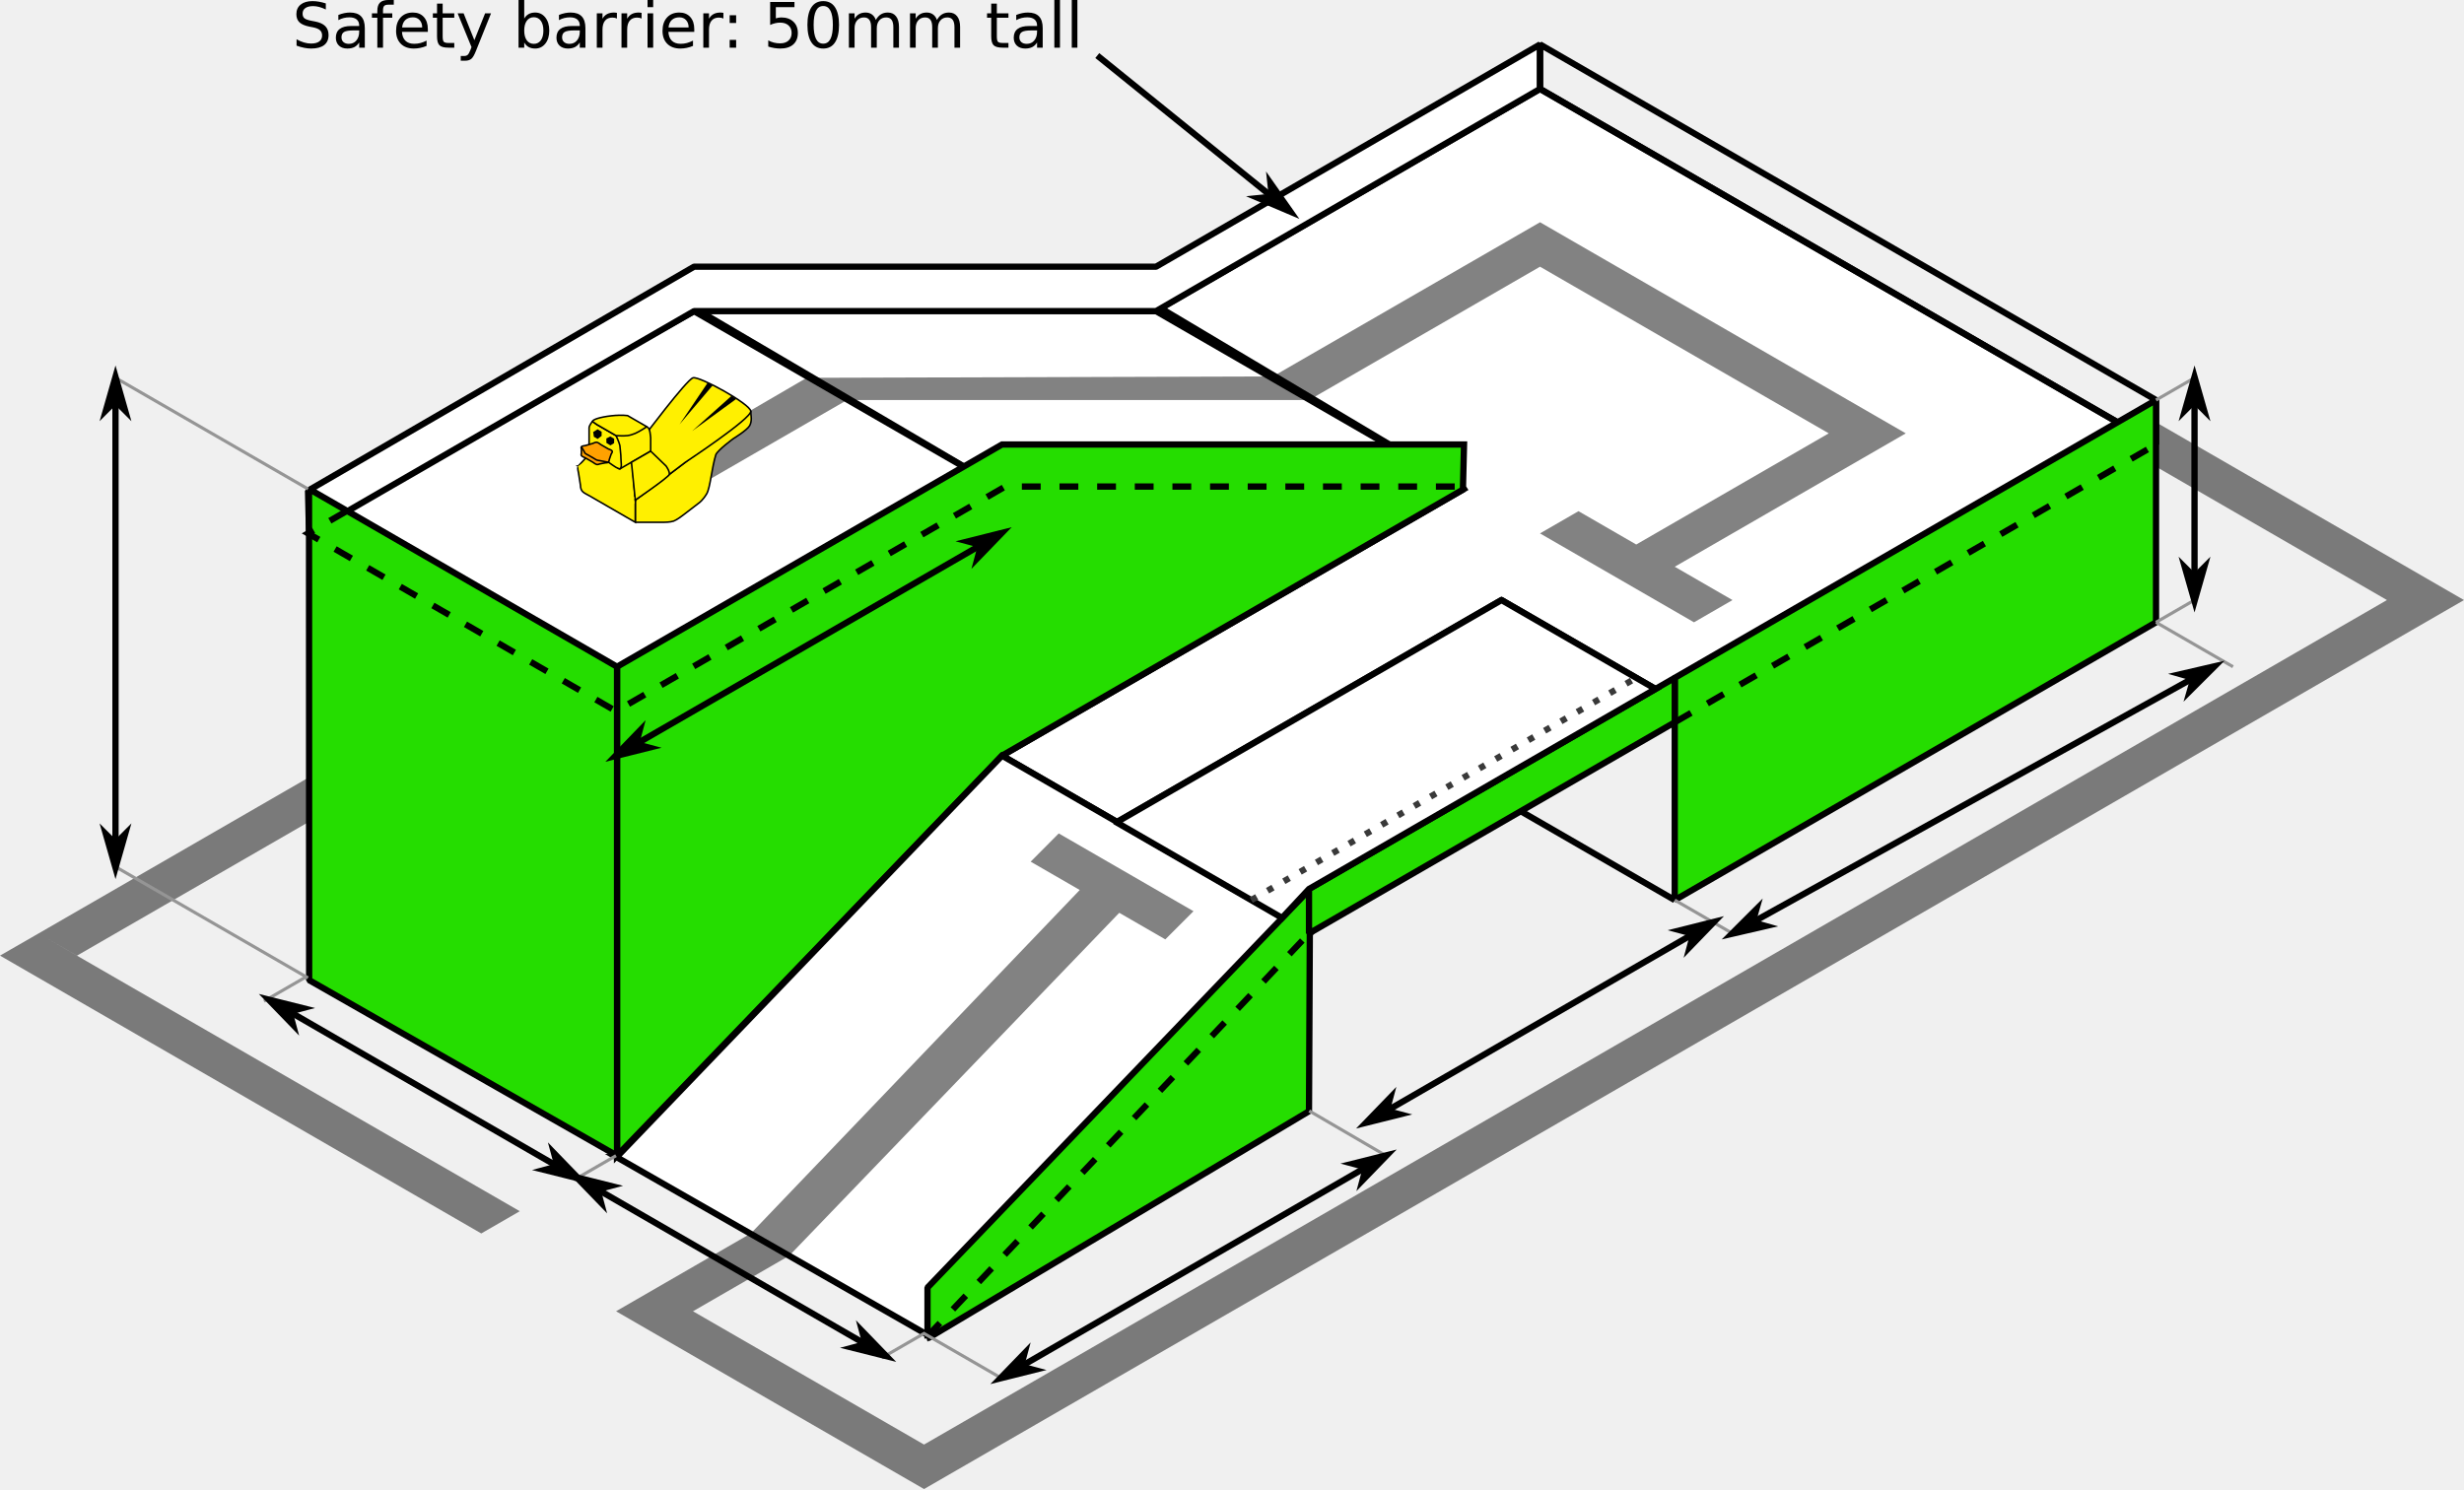
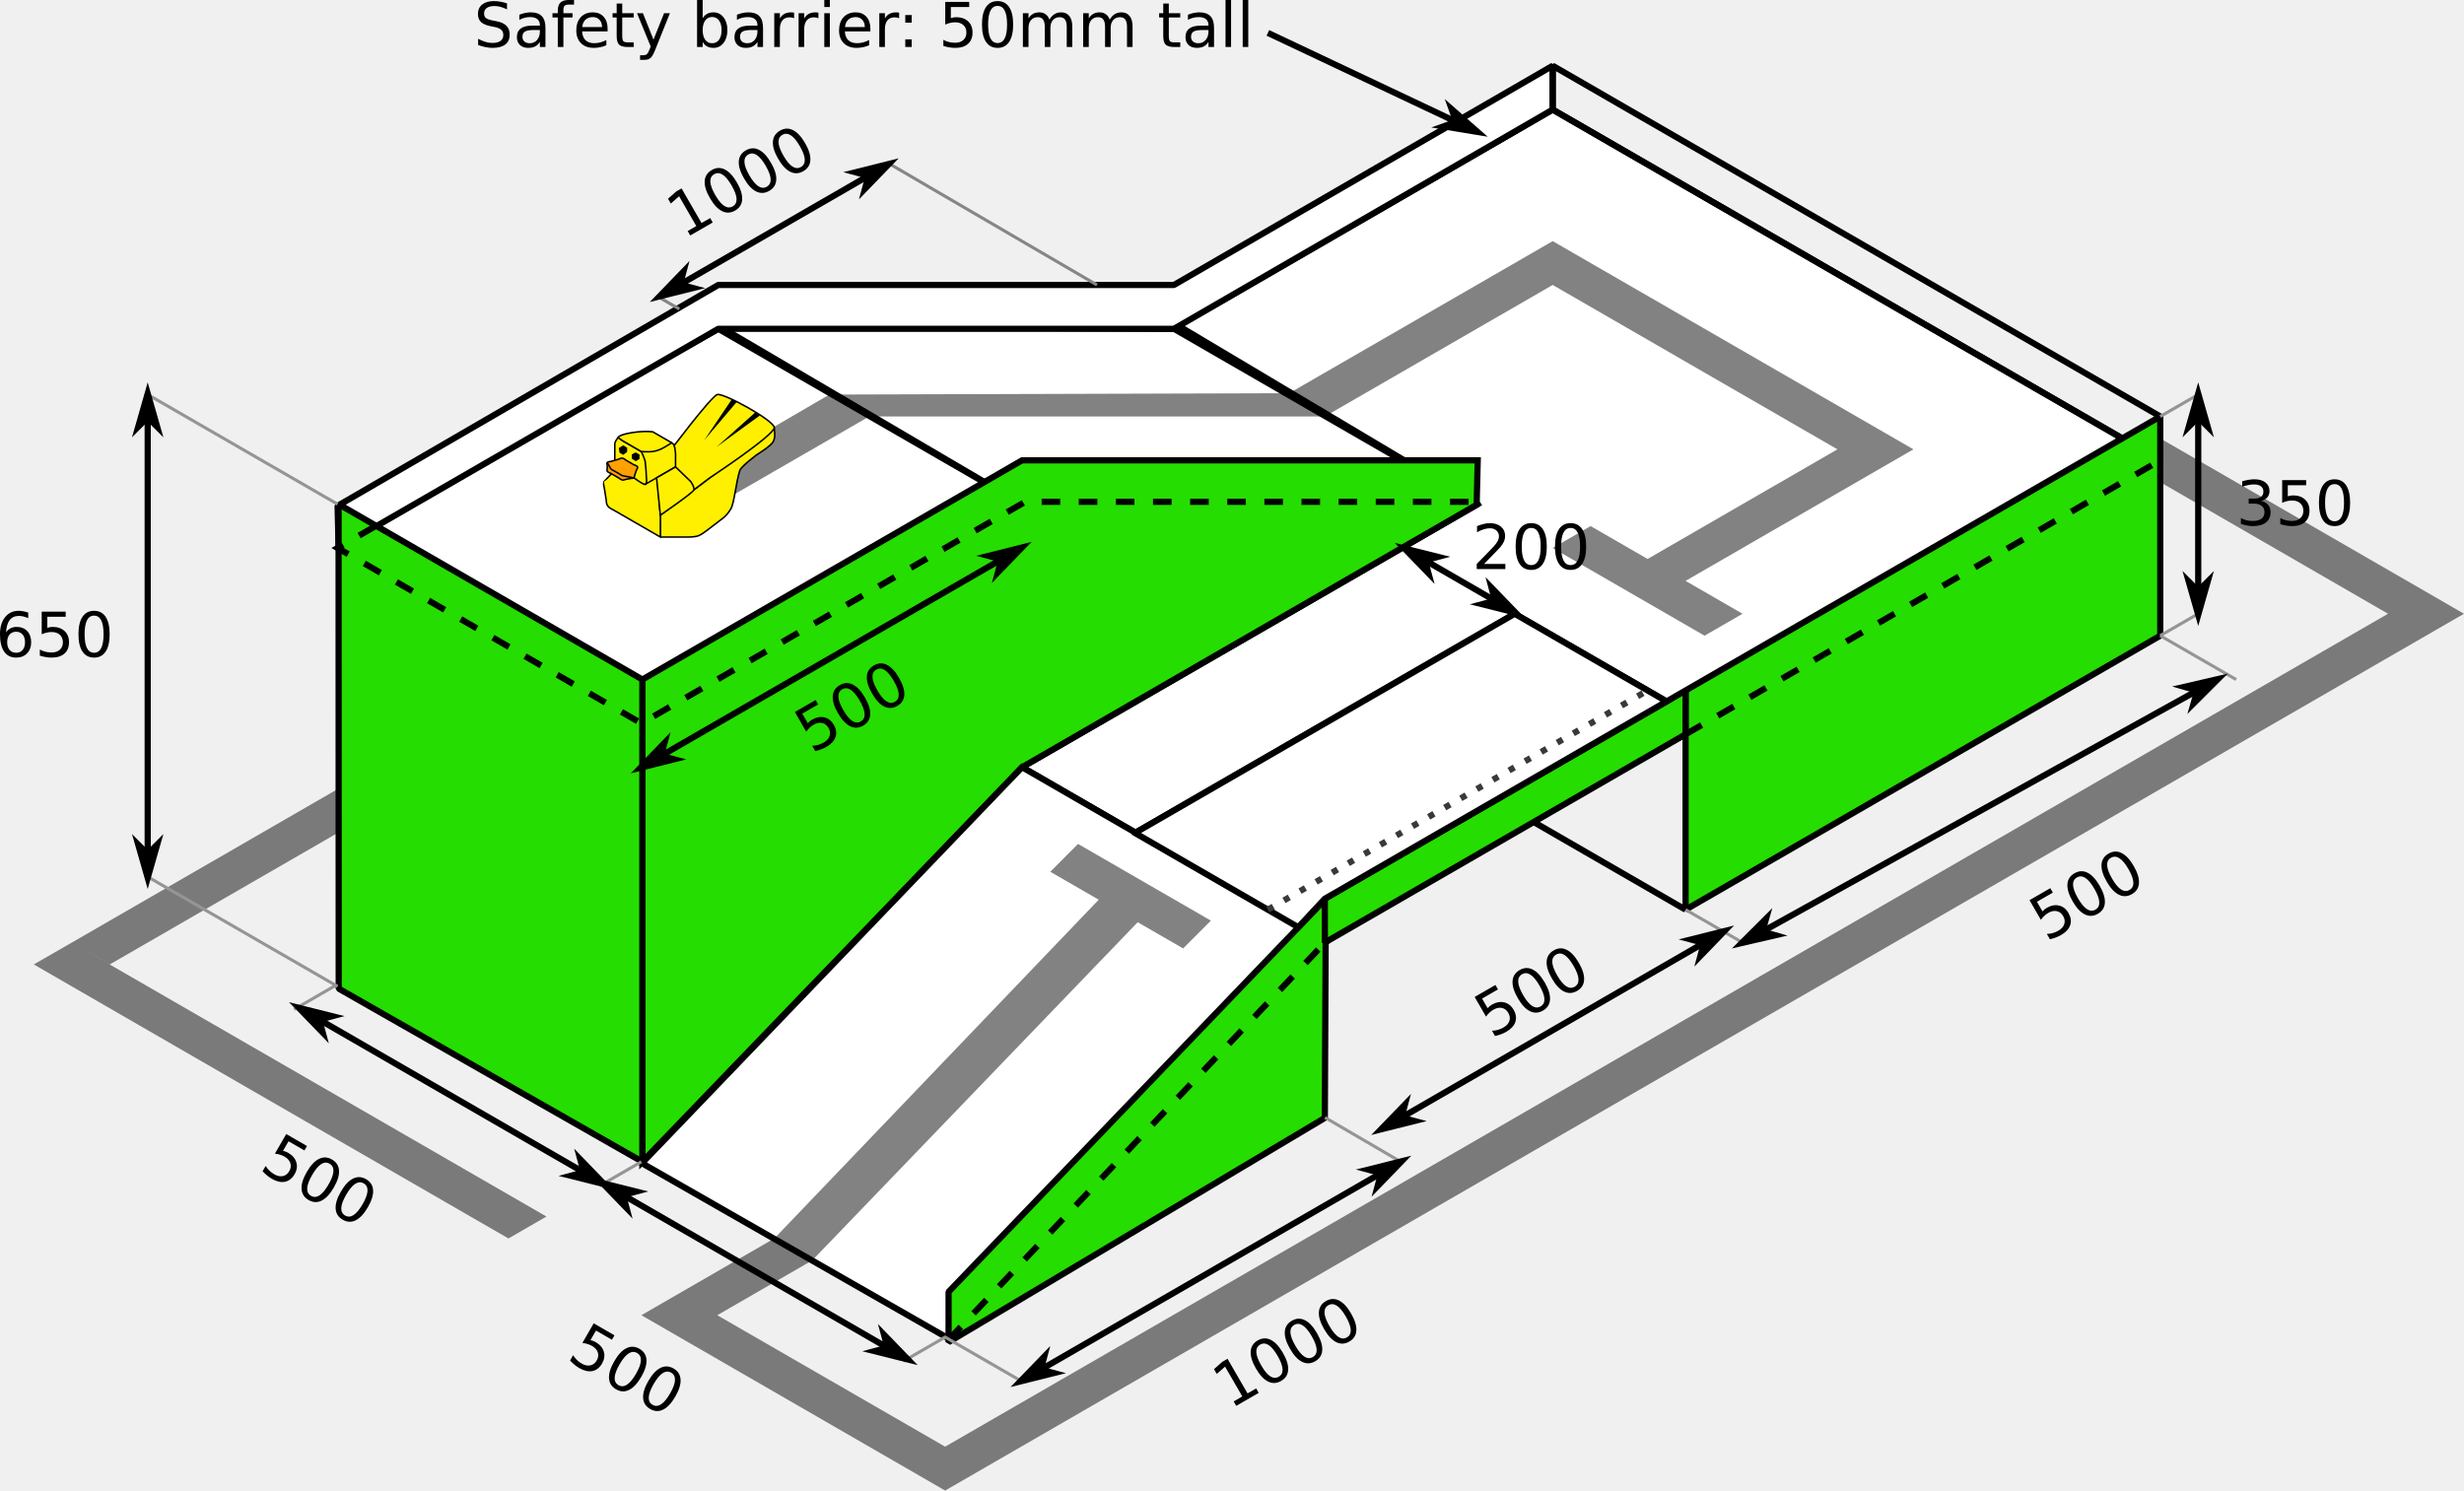
- <svg xmlns="http://www.w3.org/2000/svg" width="785.562" height="474.805" id="svg2" version="1.0" style="display:inline">
+ <svg xmlns="http://www.w3.org/2000/svg" width="796.482" height="481.89" id="svg2" version="1.0" style="display:inline">
  <defs id="defs4">
    <marker orient="auto" refY="0" refX="0" id="Arrow1Mend" style="overflow:visible">
      <path id="path890" d="M 0,0 5,-5 -12.5,0 5,5 0,0 z" style="fill-rule:evenodd;stroke:#000000;stroke-width:1pt;marker-start:none" transform="matrix(-0.4,0,0,-0.4,-4,0)" />
    </marker>
    <marker orient="auto" refY="0" refX="0" id="Arrow1Mstart" style="overflow:visible">
      <path id="path887" d="M 0,0 5,-5 -12.5,0 5,5 0,0 z" style="fill-rule:evenodd;stroke:#000000;stroke-width:1pt;marker-start:none" transform="matrix(0.4,0,0,0.4,4,0)" />
    </marker>
    <marker orient="auto" refY="0" refX="0" id="Arrow1Lstart" style="overflow:visible">
      <path id="path881" d="M 0,0 5,-5 -12.5,0 5,5 0,0 z" style="fill-rule:evenodd;stroke:#000000;stroke-width:1pt;marker-start:none" transform="matrix(0.8,0,0,0.8,10,0)" />
    </marker>
  </defs>
-   <g id="layer1" transform="translate(-116.9152,-164.9421)" style="display:inline">
+   <g id="layer1" transform="translate(-105.9952,-157.8577)" style="display:inline">
    <path style="fill:#ffffff;fill-opacity:1;stroke:#000000;stroke-width:2;stroke-linejoin:bevel;stroke-miterlimit:4;stroke-opacity:1;stroke-dasharray:none" d="m 338.257,263.192 147.218,0.963 98.195,56.693 -147.293,0 -98.121,-57.656 z" id="path877" />
    <path style="fill:none;stroke:#000000;stroke-width:2;stroke-miterlimit:4;stroke-opacity:1;stroke-dasharray:none" d="m 650.851,451.952 -55.235,-31.89 -67.509,38.976" id="path846" />
    <path style="fill:#ffffff;fill-opacity:1;stroke:#000000;stroke-width:2;stroke-linejoin:bevel;stroke-miterlimit:4;stroke-opacity:1;stroke-dasharray:none" d="m 486.906,263.187 96.764,57.66 -147.293,85.039 98.195,56.693 -0.329,0.002 -61.372,-35.433 122.744,-70.866 61.372,35.433 L 804.29,306.674 607.9,193.289 486.906,263.187 z" id="path873" />
    <path style="fill:#25dd00;fill-opacity:1;stroke:#000000;stroke-width:2;stroke-miterlimit:4;stroke-opacity:1;stroke-dasharray:none" d="M 410.988,589.471 534.573,462.58 410.988,589.471 z" id="path841" />
    <path style="fill:#ffffff;fill-opacity:1;stroke:#000000;stroke-width:2;stroke-miterlimit:4;stroke-opacity:1;stroke-dasharray:none" d="m 216.534,332.387 121.649,-68.232 98.195,56.693 -122.744,70.866 -97.1,-59.327 z" id="path875" />
    <path style="fill:#25dd00;fill-opacity:1;stroke:#000000;stroke-width:2;stroke-miterlimit:4;stroke-opacity:1;stroke-dasharray:none" d="m 583.334,320.33 0.336,-13.656 -147.293,0 -122.744,70.866 0,155.906 122.744,-127.559 147.293,-85.039 -0.336,-0.517 z" id="path849" />
    <path style="fill:#ffffff;fill-opacity:1;stroke:#000000;stroke-width:2;stroke-linejoin:bevel;stroke-miterlimit:4;stroke-opacity:1;stroke-dasharray:none" d="m 215.12,321.402 123.062,-71.42 147.293,0 122.425,-70.866 0,14.173 -122.425,70.866 -147.293,0 -122.744,70.866 -0.319,-13.619 z" id="path879" />
    <path style="fill:#25dd00;fill-opacity:1;stroke:#000000;stroke-width:2;stroke-linejoin:bevel;stroke-miterlimit:4;stroke-opacity:1;stroke-dasharray:none" d="m 215.477,477.473 98.156,55.973 0,-155.906 -98.195,-56.693 0.039,156.625 z" id="path851" />
    <path style="fill:none;stroke:#000000;stroke-width:2;stroke-linejoin:bevel;stroke-miterlimit:4;stroke-opacity:1;stroke-dasharray:none" d="m 607.9,179.115 196.39,113.386 0,14.173 -196.39,-113.386 0,-14.173 z" id="path857" />
    <path style="fill:#25dd00;fill-opacity:1;stroke:#000000;stroke-width:2;stroke-linejoin:bevel;stroke-miterlimit:4;stroke-opacity:1;stroke-dasharray:none" d="m 650.851,381.086 0,70.866 153.44,-88.585 0,-70.866 -153.44,88.585 z" id="path861" />
    <path style="fill:#ffffff;fill-opacity:1;stroke:#000000;stroke-width:2;stroke-miterlimit:4;stroke-opacity:1;stroke-dasharray:none" d="m 313.508,533.912 122.869,-128.025 98.195,56.693 -122.744,127.559 -98.321,-56.227 z" id="path869" />
    <path style="fill:#25dd00;fill-opacity:1;stroke:#000000;stroke-width:2;stroke-linejoin:bevel;stroke-miterlimit:4;stroke-opacity:1;stroke-dasharray:none" d="m 412.62,591.759 0,-16.25 121.952,-127.102 -0.329,70.868 -121.624,72.484 z" id="path871" />
    <path style="stroke:#000000;stroke-width:2;stroke-miterlimit:4;stroke-opacity:1;stroke-dasharray:none" d="m 595.616,356.283 0,63.78 0,0" id="path848" />
+     <text xml:space="preserve" style="font-size:20px;font-style:normal;font-weight:normal;fill:#000000;fill-opacity:1;stroke:none;font-family:Bitstream Vera Sans" x="581.877" y="341.826" id="text1295">
+       <tspan id="tspan1297" x="581.877" y="341.826">200</tspan>
+     </text>
  </g>
-   <g id="layer6" style="opacity:0.492;display:inline" transform="translate(73.65625,5.586603)">
+   <g id="layer6" style="opacity:0.492;display:inline" transform="translate(84.57625,12.67101)">
    <path style="stroke-width:1px" d="m 300.719,267.25 0,0 z m -28.469,9.207 -106.531,111.262 12.25,7.094 L 285.375,283.195 272.25,276.457 z" id="path80" />
    <path style="stroke-width:1px" d="m 613.719,129.062 0,14.156 73.625,42.531 -466.406,269.281 -73.656,-42.5 30.688,-17.719 -12.265,-7.092 -42.954,24.811 98.188,56.688 L 711.906,185.75 699.625,178.656 613.719,129.062 z" id="path84" />
    <path style="stroke-width:1px" d="m 417.329,65.28 -85.921,49.606 12.274,7.087 73.646,-42.52 92.046,53.141 -61.37,35.444 -18.412,-10.63 -12.274,7.087 49.098,28.346 12.274,-7.087 -18.412,-10.63 73.658,-42.531 -116.609,-67.314 z" id="path894" />
    <path style="stroke-width:1px" d="m 331.786,114.442 -147.67,0.444 12.274,7.087 147.293,0 -11.897,-7.531 z" id="path899" />
    <path style="stroke-width:1px" d="m 184.286,114.442 -61.542,35.877 12.274,7.087 61.372,-35.433 -12.104,-7.531 z" id="path901" />
    <path style="stroke-width:1px" d="m 24.562,242.438 -85.938,49.625 12.281,7.062 73.656,-42.5 0,-14.188 z m -85.938,49.625 -12.281,7.062 153.438,88.594 L 92.062,380.625 -61.375,292.062 z" id="path905" />
    <path style="stroke-width:1px" d="m 337.545,265.75 42.96,24.803 -8.985,8.985 -42.927,-24.784 8.952,-9.005 z" id="path883" transform="translate(-73.65625,-5.586603)" />
  </g>
-   <g id="layer7" transform="translate(73.65625,5.586603)" style="display:inline">
+   <g id="layer7" transform="translate(84.57625,12.67101)" style="display:inline">
    <path style="fill:#fff000;fill-opacity:1;stroke:#000000;stroke-width:0.5;stroke-linejoin:bevel;stroke-miterlimit:4;stroke-opacity:1;stroke-dasharray:none" d="m 128.881,160.949 3.069,0 3.069,0 3.069,0 c 0,0 1.981,-0.006 3.006,-0.375 1.025,-0.369 2.824,-1.751 2.824,-1.751 l 5.435,-4.163 c 0,0 1.169,-0.881 2.309,-2.818 1.124,-1.91 1.63,-8.388 2.918,-12.481 0.792,-1.598 5.601,-5.109 5.601,-5.109 0,0 4.345,-2.651 5.164,-4.109 0.819,-1.458 0.426,-3.408 0.426,-3.408 l -0.066,-1.219 -5.217,4.075 -5.217,4.075 -5.217,4.075 -5.217,4.075 -3.989,3.012 -3.989,3.012 -3.989,3.012 -3.989,3.012 0,1.772 0,1.772 0,1.772 0,1.772 3e-5,0 z" id="path66" />
    <path style="fill:#fff000;fill-opacity:1;stroke:#000000;stroke-width:0.5;stroke-linejoin:bevel;stroke-miterlimit:4;stroke-opacity:1;stroke-dasharray:none" d="m 110.893,142.778 20.443,-8.758 c 0,0 13.885,-18.519 15.957,-19.134 2.014,-0.598 18.148,8.277 18.412,10.63 0.264,2.353 -20.866,16.299 -20.866,16.299 l -15.957,12.047 -17.988,-11.084 z" id="path860" />
    <path style="fill:#fff000;fill-opacity:1;stroke:#000000;stroke-width:0.5;stroke-miterlimit:4;stroke-opacity:1;stroke-dasharray:none" d="m 128.881,153.862 -2.301,-1.329 -2.301,-1.329 -2.301,-1.329 -9.095,-5.514 c 0,0 -2.122,-1.621 -2.287,-1.067 -0.167,0.562 0.182,1.886 0.182,1.886 l 0.307,1.949 0.307,1.949 c 0.056,2.275 1.118,2.417 2.992,3.499 1.611,0.93 3.759,2.17 5.907,3.41 2.148,1.24 4.296,2.48 5.907,3.41 1.611,0.93 2.685,1.55 2.685,1.55 l 0,-7.087 z" id="path858" />
    <path style="fill:#fff000;fill-opacity:1;stroke:#000000;stroke-width:0.5;stroke-miterlimit:4;stroke-opacity:1;stroke-dasharray:none" d="m 110.714,143.013 8.347,-8.993 8.592,4.961 1.227,14.882 -18.167,-10.849 z" id="path862" />
    <path style="fill:#fff000;fill-opacity:1;stroke:#000000;stroke-width:0.5;stroke-miterlimit:4;stroke-opacity:1;stroke-dasharray:none" d="m 124.214,143.786 c -2.414,1.386 -1.471,-10.475 -1.471,-10.475 l 2.762,-0.531 2.762,-0.531 1.074,-0.443 1.074,-0.443 1.074,-0.443 c 0,0 0.721,-0.602 1.074,-0.443 1.14,0.513 1.104,2.811 1.227,3.543 l 0,2.48 0,1.772 c 0,0 -7.179,4.138 -9.576,5.515 z" id="path876" />
    <path style="fill:#fff000;fill-opacity:1;stroke:#000000;stroke-width:0.5;stroke-linejoin:bevel;stroke-miterlimit:4;stroke-opacity:1;stroke-dasharray:none" d="m 122.744,133.311 -1.227,-0.709 -2.455,-1.417 -2.455,-1.417 -1.338,-1.062 c 0,0 -1.117,1.353 -1.117,2.125 l 0,4.961 0,2.48 2.455,1.417 2.455,1.417 c 1.815,0.764 3.093,2.367 4.91,2.835 0.767,-0.443 0.331,-2.19 0.331,-3.43 0,-1.24 -0.21,-2.362 -0.331,-4.01 -0.18,-0.966 -1.227,-3.189 -1.227,-3.189 z" id="path878" />
    <path style="fill:#fff000;fill-opacity:1;stroke:#000000;stroke-width:0.5;stroke-linejoin:bevel;stroke-miterlimit:4;stroke-opacity:1;stroke-dasharray:none" d="m 132.563,130.476 -1.227,-0.709 -1.841,-1.063 -2.148,-1.24 -0.921,-0.531 c -3.197,-0.403 -7.608,0.292 -9.513,0.886 -1.905,0.594 -1.623,1.041 -1.623,1.041 l 1.316,0.908 2.455,1.417 2.455,1.417 1.227,0.709 c 0,0 2.467,0.172 3.682,0 0.843,-0.119 1.671,-0.375 2.455,-0.709 1.304,-0.555 3.682,-2.126 3.682,-2.126 z" id="path880" />
    <path style="fill:#fff000;fill-opacity:1;stroke:#000000;stroke-width:0.5;stroke-miterlimit:4;stroke-opacity:1;stroke-dasharray:none" d="m 128.881,153.862 c 0,0 10.563,-7.199 10.826,-8.149 0.263,-0.949 -1.004,-2.7 -1.004,-2.7 l -4.912,-4.742 -6.137,3.543 1.227,12.047 z" id="path882" />
    <path style="fill:#ffa100;fill-opacity:1;stroke:#000000;stroke-width:0.5;stroke-miterlimit:4;stroke-opacity:1;stroke-dasharray:none" d="m 116.607,135.437 c -0.446,-0.054 -1.227,0.354 -1.227,0.354 l -1.227,0.354 -1.227,0.354 c 0,0 -1.028,0.09 -1.227,0.354 -0.199,0.265 0,0.709 0,0.709 l 0,0.709 0,0.709 c 0,0 -0.177,0.402 0,0.709 0.177,0.307 1.227,0.709 1.227,0.709 l 1.227,0.709 1.227,0.709 c 0,0 0.84,0.644 1.227,0.709 0.387,0.065 0.921,-0.177 0.921,-0.177 l 0.921,-0.177 0.921,-0.177 c 0,0 0.684,0.027 0.921,-0.177 0.236,-0.205 0.307,-0.886 0.307,-0.886 l 0.307,-0.886 0.307,-0.886 c 0,0 0.444,-0.518 0.307,-0.886 -0.137,-0.368 -1.227,-0.709 -1.227,-0.709 l -1.227,-0.709 -1.227,-0.709 c 0,0 -0.782,-0.654 -1.227,-0.709 z" id="path888" />
    <path style="fill:none;stroke:#000000;stroke-width:0.5;stroke-miterlimit:4;stroke-opacity:1;stroke-dasharray:none" d="m 120.289,141.815 -2.762,-0.532 c 0,0 -0.608,-0.061 -0.921,-0.177 -0.312,-0.116 -0.921,-0.531 -0.921,-0.531 l -1.841,-1.063 c 0,0 -0.723,-0.334 -0.921,-0.531 -0.198,-0.198 -0.307,-0.531 -0.307,-0.531 l -0.921,-1.594" id="path891" />
    <path style="fill:#000000;fill-opacity:1;stroke:none" d="m 147.007,131.869 12.547,-11.213 1.516,0.975" id="path893" />
    <path style="stroke-width:1px" d="m 142.997,129.729 8.983,-13.303 1.555,0.898 -10.538,12.406 z" id="path895" />
    <path style="stroke-width:1px" d="m 116.871,131.29 -1.414,0.884 0.221,1.503 1.193,0.707 1.282,-0.972 0,-1.326 -1.282,-0.795 z" id="path897" />
    <path style="stroke-width:1px" d="m 119.656,134.229 1.237,-0.641 1.26,0.707 -0.022,1.414 -1.171,0.729 -1.282,-0.795 -0.022,-1.414 z" id="path900" />
    <path style="fill:#fff000;fill-opacity:1;stroke-width:1px" d="m 111.811,142.25 -1.237,0.84 1.149,2.917 16.838,9.06 0,-2.077 -8.706,-8.309 -8.043,-2.431 z" id="path902" />
  </g>
-   <g id="layer5" style="display:inline" transform="translate(78.15625,-2.94994)">
+   <g id="layer5" style="display:inline" transform="translate(89.07625,4.134465)">
    <path style="fill:none;stroke:#000000;stroke-width:2;stroke-miterlimit:4;stroke-opacity:1;stroke-dasharray:6, 6;stroke-dashoffset:0" d="M 217.381,429.172 339.183,300.588" id="path2034" />
    <path style="stroke:#000000;stroke-width:2;stroke-miterlimit:4;stroke-opacity:1;stroke-dasharray:6, 6;stroke-dashoffset:0" d="M 455.779,233.267 609.219,144.682" id="path2038" />
    <path style="fill:none;stroke:#000000;stroke-width:2;stroke-miterlimit:4;stroke-opacity:1;stroke-dasharray:6, 6;stroke-dashoffset:0" d="m 385.632,158.091 -143.319,0 -124.069,71.631 -98.195,-56.693 12.274,-7.087" id="path2040" />
  </g>
-   <g id="layer2" style="display:none" transform="translate(78.15625,-2.94994)">
+   <g id="layer2" style="display:none" transform="translate(89.07625,4.134465)">
    <path style="fill:#ffffff;fill-opacity:1;stroke:#000000;stroke-width:2;stroke-linejoin:bevel;stroke-miterlimit:4;stroke-opacity:1;stroke-dasharray:none" d="m 320.761,268.7 122.744,-70.866 0,70.866 -104.332,60.236 0,-42.52 -8.592,9.213 -9.819,-5.669 0,-21.26 z" id="path844" />
    <path style="fill:#25dd00;fill-opacity:1;stroke:#000000;stroke-width:2;stroke-linejoin:bevel;stroke-miterlimit:4;stroke-opacity:1;stroke-dasharray:none;display:inline" d="m 320.761,268.7 -12.274,-7.087 122.744,-70.866 12.274,7.087 -122.744,70.866 z" id="path874" />
    <path style="stroke:#393939;stroke-width:2;stroke-miterlimit:4;stroke-opacity:1;stroke-dasharray:2, 4;stroke-dashoffset:0;display:inline" d="M 321.761,288.96 443.505,219.094" id="path842" />
  </g>
-   <g id="layer4" style="display:inline" transform="translate(78.15625,-2.94994)">
+   <g id="layer4" style="display:inline" transform="translate(89.07625,4.134465)">
    <path style="fill:#25dd00;fill-opacity:1;stroke:#000000;stroke-width:2;stroke-linejoin:bevel;stroke-miterlimit:4;stroke-opacity:1;stroke-dasharray:none" d="m 339.173,300.59 116.607,-67.323 0,-14.173 -116.607,67.323 0,14.173 z" id="path2004" />
    <path style="fill:#ffffff;fill-opacity:1;stroke:#000000;stroke-width:2;stroke-miterlimit:4;stroke-opacity:1;stroke-dasharray:none;display:inline" d="m 277.801,265.157 52.78,30.472 8.592,-9.213 110.469,-63.78 -49.097,-28.346 -122.744,70.866 z" id="path2006" />
    <path style="stroke:#393939;stroke-width:2;stroke-miterlimit:4;stroke-opacity:1;stroke-dasharray:2, 4;stroke-dashoffset:0;display:inline" d="M 320.761,289.96 443.505,219.094" id="path842-3" />
  </g>
-   <g id="layer3" style="display:inline" transform="translate(78.15625,-2.94994)">
+   <g id="layer3" style="display:inline" transform="translate(89.07625,4.134465)">
    <path style="fill:#959595;fill-opacity:1;stroke:#959595;stroke-width:1px;stroke-opacity:1" d="m 84.146,319.242 13.458,-7.77" id="path908" transform="translate(-78.15625,2.94994)" />
    <path style="fill:#959595;fill-opacity:1;stroke:#959595;stroke-width:1px;stroke-opacity:1;display:inline" d="m 104.776,379.226 13.458,-7.77" id="path908-2" />
    <path style="stroke:#000000;stroke-width:2;stroke-miterlimit:4;stroke-opacity:1;stroke-dasharray:none;marker-start:url(#Arrow1Mstart);marker-end:url(#Arrow1Mend);display:inline" d="M 7.774,321.848 105.969,378.54" id="path39" />
    <path style="stroke:#959595;stroke-width:1px;stroke-opacity:1" d="M 240.978,442.322 216.127,427.975" id="path954" />
    <path style="fill:#959595;fill-opacity:1;stroke:#959595;stroke-width:1px;stroke-opacity:1;display:inline" d="m 202.971,435.919 13.458,-7.77" id="path908-2-4" />
    <path style="stroke:#000000;stroke-width:2;stroke-miterlimit:4;stroke-opacity:1;stroke-dasharray:none;marker-start:url(#Arrow1Mstart);marker-end:url(#Arrow1Mend);display:inline" d="M 204.164,435.233 105.969,378.54" id="path41" />
    <path style="stroke:#959595;stroke-width:1px;stroke-opacity:1" d="m 363.721,371.456 -24.483,-14.292" id="path956" />
    <path style="stroke:#959595;stroke-width:1px;stroke-opacity:1" d="m 455.779,289.96 18.412,10.63" id="path958" />
    <path style="stroke:#000000;stroke-width:2;stroke-miterlimit:4;stroke-opacity:1;stroke-dasharray:none;marker-start:url(#Arrow1Mstart);marker-end:url(#Arrow1Mend);display:inline" d="M 357.584,360.826 468.053,297.047" id="path1397" />
    <path style="stroke:#000000;stroke-width:2;stroke-miterlimit:4;stroke-opacity:1;stroke-dasharray:none;marker-start:url(#Arrow1Mstart);marker-end:url(#Arrow1Mend);display:inline" d="M 240.988,442.32 363.721,371.456" id="path1399" />
    <path style="stroke:#959595;stroke-width:1px;stroke-opacity:1" d="m 687.365,198.427 24.549,14.173" id="path960" transform="translate(-78.15625,2.94994)" />
    <path style="stroke:#000000;stroke-width:2;stroke-miterlimit:4;stroke-opacity:1;stroke-dasharray:none;marker-start:url(#Arrow1Mstart);marker-end:url(#Arrow1Mend);display:inline" d="m 474.191,300.59 153.43,-85.039" id="path2008" />
    <path style="stroke:#959595;stroke-width:1px;stroke-opacity:1" d="m 687.365,127.561 12.274,-7.087" id="path962" transform="translate(-78.15625,2.94994)" />
    <path style="stroke:#959595;stroke-width:1px;stroke-opacity:1;display:inline" d="m 609.209,201.377 12.274,-7.087" id="path962-1" />
    <path style="stroke:#000000;stroke-width:2;stroke-miterlimit:4;stroke-opacity:1;stroke-dasharray:none;marker-start:url(#Arrow1Mstart);marker-end:url(#Arrow1Mend);display:inline" d="m 621.493,194.289 0,-70.866" id="path2014" />
    <path style="stroke:#000000;stroke-width:2;stroke-miterlimit:4;stroke-opacity:1;stroke-dasharray:none;marker-start:url(#Arrow1Mstart);marker-end:url(#Arrow1Mend);display:inline" d="M 118.244,243.895 240.988,173.029" id="path2012" />
-     <text xml:space="preserve" style="font-size:20px;font-style:normal;font-weight:normal;fill:#000000;fill-opacity:1;stroke:none;font-family:Bitstream Vera Sans" x="15.019" y="18.145" id="text2453">
-       <tspan id="tspan2455" x="15.019" y="18.145">Safety barrier: 50mm tall</tspan>
+     <text xml:space="preserve" style="font-size:20px;font-style:normal;font-weight:normal;fill:#000000;fill-opacity:1;stroke:none;font-family:Bitstream Vera Sans" x="64.106" y="11.061" id="text2453">
+       <tspan id="tspan2455" x="64.106" y="11.061">Safety barrier: 50mm tall</tspan>
    </text>
-     <path style="stroke:#000000;stroke-width:2;stroke-miterlimit:4;stroke-opacity:1;stroke-dasharray:none;marker-end:url(#Arrow1Mend)" d="m 271.673,20.666 61.372,49.606" id="path2457" />
+     <path style="stroke:#000000;stroke-width:2;stroke-miterlimit:4;stroke-opacity:1;stroke-dasharray:none;marker-end:url(#Arrow1Mend)" d="M 320.761,6.495 388.27,38.385" id="path2457" />
    <path style="stroke:#959595;stroke-width:1px;stroke-opacity:1" d="M 98.195,155.908 36.823,120.475" id="path904" transform="translate(-78.15625,2.94994)" />
    <path style="stroke:#959595;stroke-width:1px;stroke-opacity:1" d="M 98.195,311.813 36.823,276.38" id="path906" transform="translate(-78.15625,2.94994)" />
    <path style="stroke:#000000;stroke-width:2;stroke-miterlimit:4;stroke-opacity:1;stroke-dasharray:none;marker-start:url(#Arrow1Mstart);marker-end:url(#Arrow1Mend);display:inline" d="m -41.333,279.33 0,-155.906" id="path1403" />
+     <text xml:space="preserve" style="font-size:20px;font-style:normal;font-weight:normal;fill:#000000;fill-opacity:1;stroke:none;font-family:Bitstream Vera Sans" x="633.755" y="165.661" id="text885">
+       <tspan id="tspan887" x="633.755" y="165.661">350</tspan>
+     </text>
+     <text xml:space="preserve" style="font-size:20px;font-style:normal;font-weight:normal;fill:#000000;fill-opacity:1;stroke:none;font-family:Bitstream Vera Sans" x="345.406" y="546.511" id="text889" transform="matrix(0.8660254,-0.5,0.5,0.8660254,0,0)">
+       <tspan id="tspan891" x="345.406" y="546.511">500</tspan>
+     </text>
+     <text xml:space="preserve" style="font-size:20px;font-style:normal;font-weight:normal;fill:#000000;fill-opacity:1;stroke:none;font-family:Bitstream Vera Sans" x="174.431" y="483.927" id="text893" transform="matrix(0.8660254,-0.5,0.5,0.8660254,0,0)">
+       <tspan id="tspan895" x="174.431" y="483.927">500</tspan>
+     </text>
+     <text xml:space="preserve" style="font-size:20px;font-style:normal;font-weight:normal;fill:#000000;fill-opacity:1;stroke:none;font-family:Bitstream Vera Sans" x="41.263" y="545.299" id="text897" transform="matrix(0.8660254,-0.5,0.5,0.8660254,0,0)">
+       <tspan id="tspan899" x="41.263" y="545.299">1000</tspan>
+     </text>
+     <text xml:space="preserve" style="font-size:20px;font-style:normal;font-weight:normal;fill:#000000;fill-opacity:1;stroke:none;font-family:Bitstream Vera Sans" x="298.751" y="330.083" id="text901" transform="matrix(0.8660254,0.5,-0.5,0.8660254,0,0)">
+       <tspan id="tspan903" x="298.751" y="330.083">500</tspan>
+     </text>
+     <text xml:space="preserve" style="font-size:20px;font-style:normal;font-weight:normal;fill:#000000;fill-opacity:1;stroke:none;font-family:Bitstream Vera Sans" x="182.079" y="326.779" id="text905" transform="matrix(0.8660254,0.5,-0.5,0.8660254,0,0)">
+       <tspan id="tspan907" x="182.079" y="326.779">500</tspan>
+     </text>
+     <text xml:space="preserve" style="font-size:20px;font-style:normal;font-weight:normal;fill:#000000;fill-opacity:1;stroke:none;font-family:Bitstream Vera Sans" x="-90.473" y="208.181" id="text909">
+       <tspan id="tspan911" x="-90.473" y="208.181">650</tspan>
+     </text>
+     <text xml:space="preserve" style="font-size:20px;font-style:normal;font-weight:normal;fill:#000000;fill-opacity:1;stroke:none;font-family:Bitstream Vera Sans" x="30.193" y="294.274" id="text913" transform="matrix(0.8660254,-0.5,0.5,0.8660254,0,0)">
+       <tspan id="tspan915" x="30.193" y="294.274">500</tspan>
+     </text>
+     <path style="stroke:#000000;stroke-width:2;stroke-miterlimit:4;stroke-opacity:1;stroke-dasharray:none;marker-start:url(#Arrow1Mstart);marker-end:url(#Arrow1Mend)" d="m 443.356,170.396 35.345,20.406" id="path917" transform="translate(-78.15625,2.94994)" />
+     <path style="stroke:#868686;stroke-width:1px;stroke-opacity:1" d="M 343.683,85.042 276.173,45.635" id="path1677" transform="translate(-78.15625,2.94994)" />
+     <path style="stroke:#868686;stroke-width:1px;stroke-opacity:1" d="m 201.879,88.902 6.785,3.918" id="path1679" transform="translate(-78.15625,2.94994)" />
+     <path style="stroke:#000000;stroke-width:2;stroke-miterlimit:4;stroke-opacity:1;stroke-dasharray:none;marker-start:url(#Arrow1Mstart);marker-end:url(#Arrow1Mend)" d="M 202.527,88.585 276.173,46.065" id="path1299" transform="translate(-78.15625,2.94994)" />
+     <text xml:space="preserve" style="font-size:20px;font-style:normal;font-weight:normal;fill:#000000;fill-opacity:1;stroke:none;font-family:Bitstream Vera Sans" x="77.604" y="129.367" id="text1681" transform="matrix(0.8660254,-0.5,0.5,0.8660254,0,0)">
+       <tspan id="tspan1683" x="77.604" y="129.367">1000</tspan>
+     </text>
  </g>
</svg>
